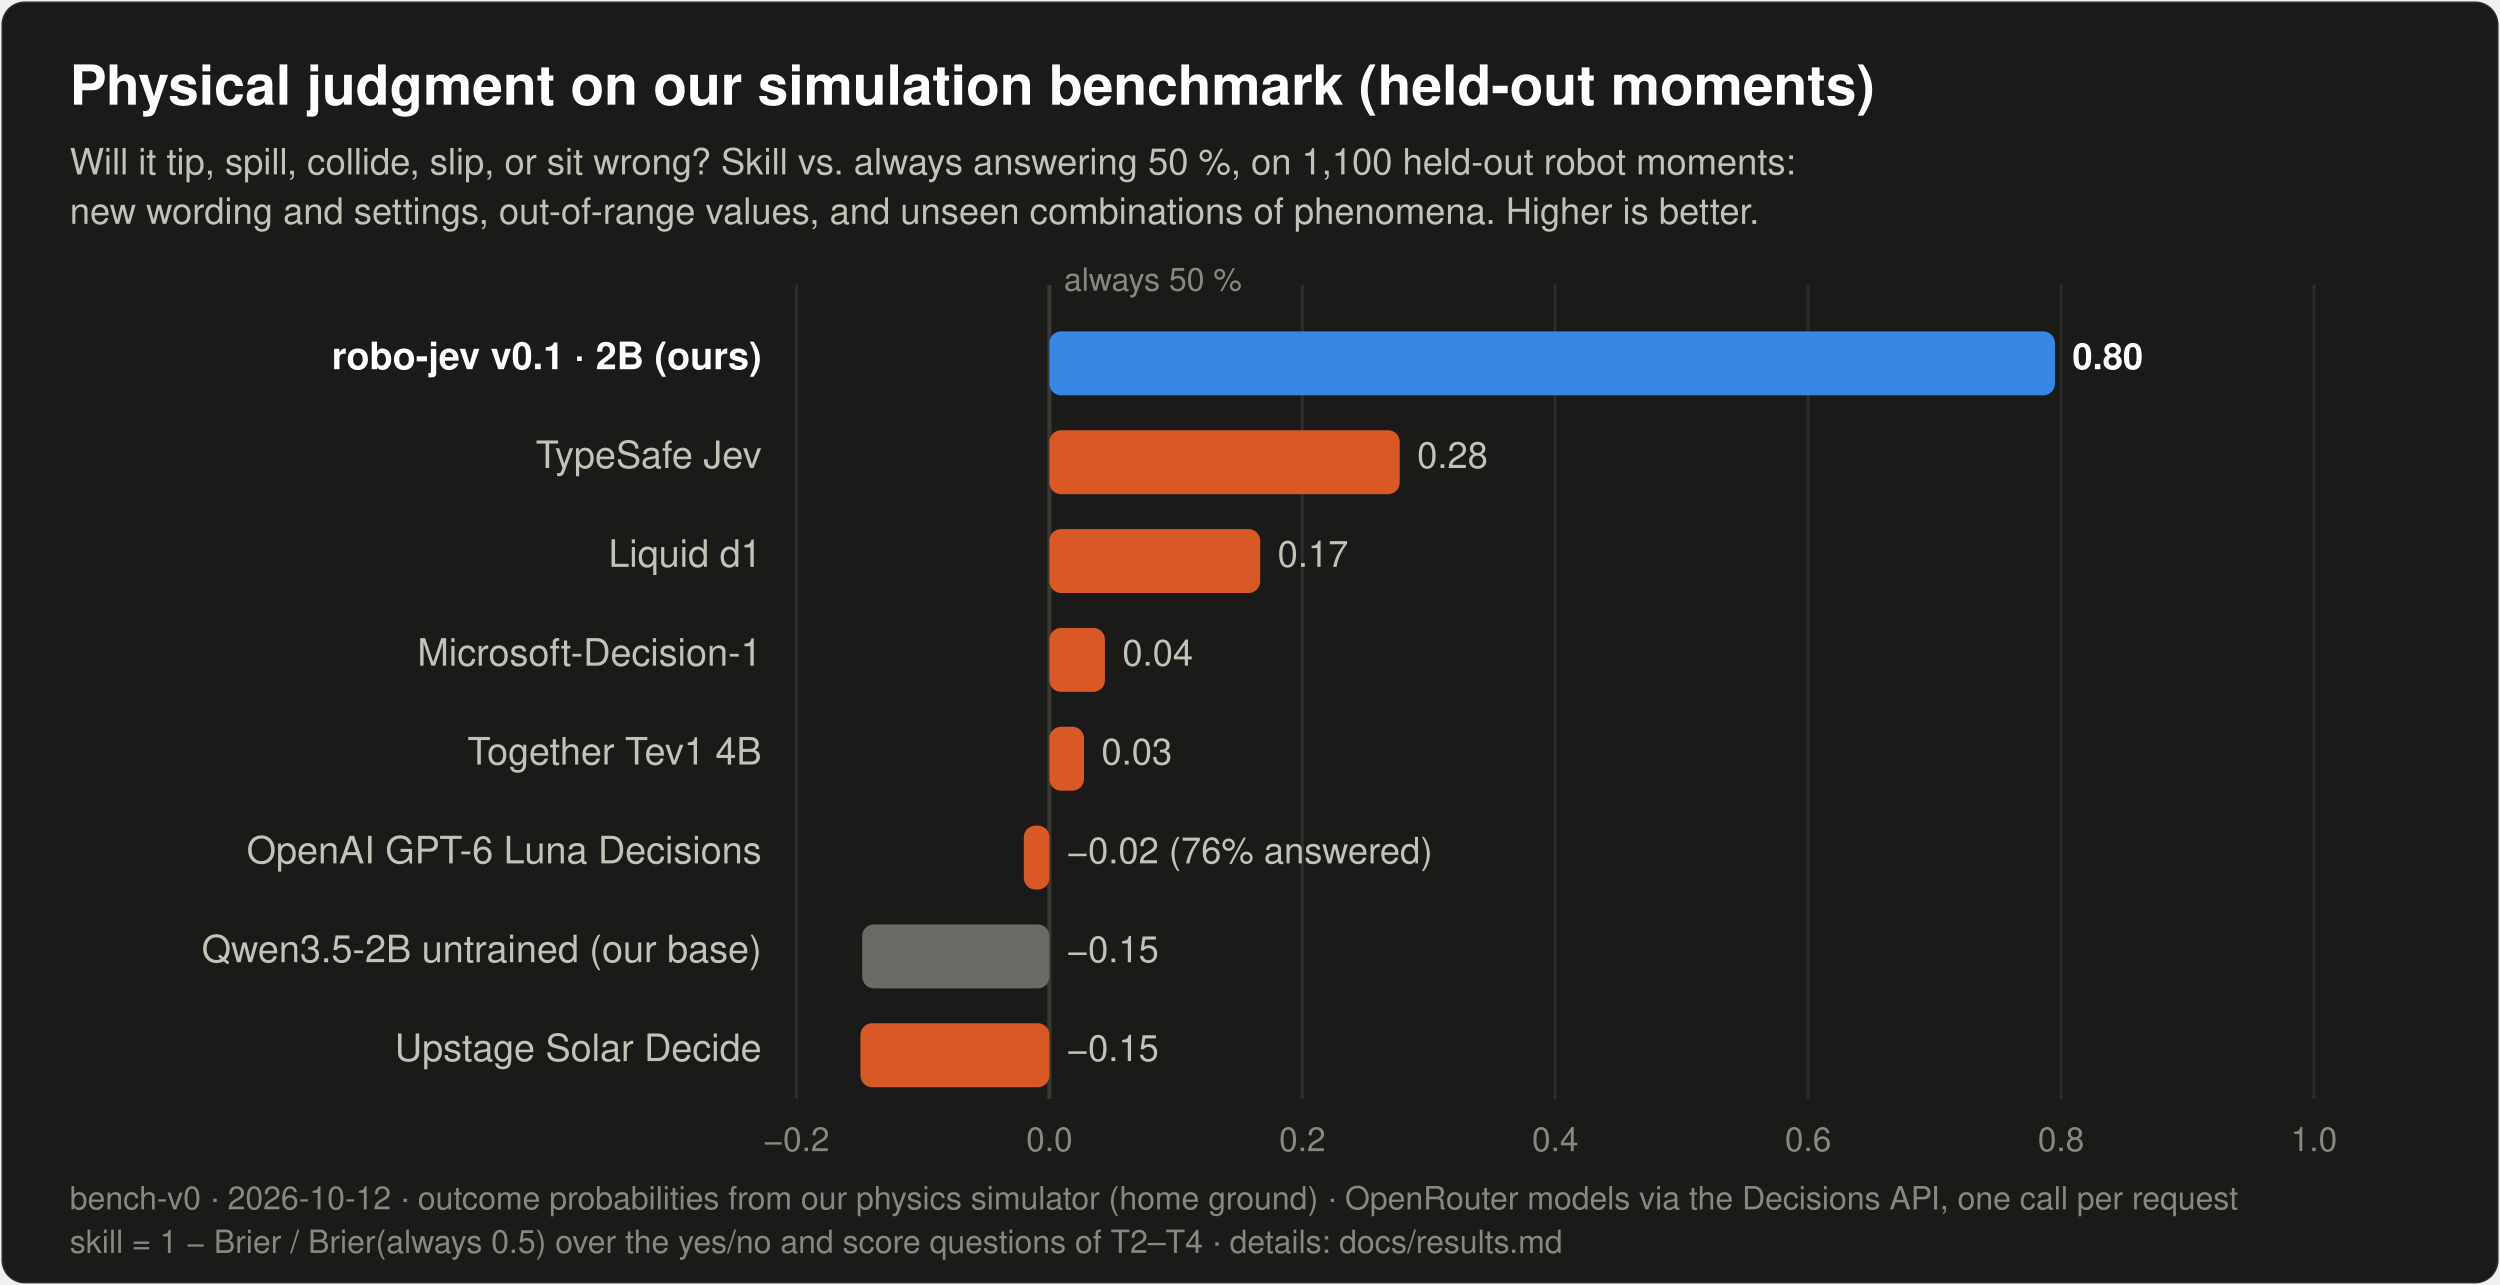
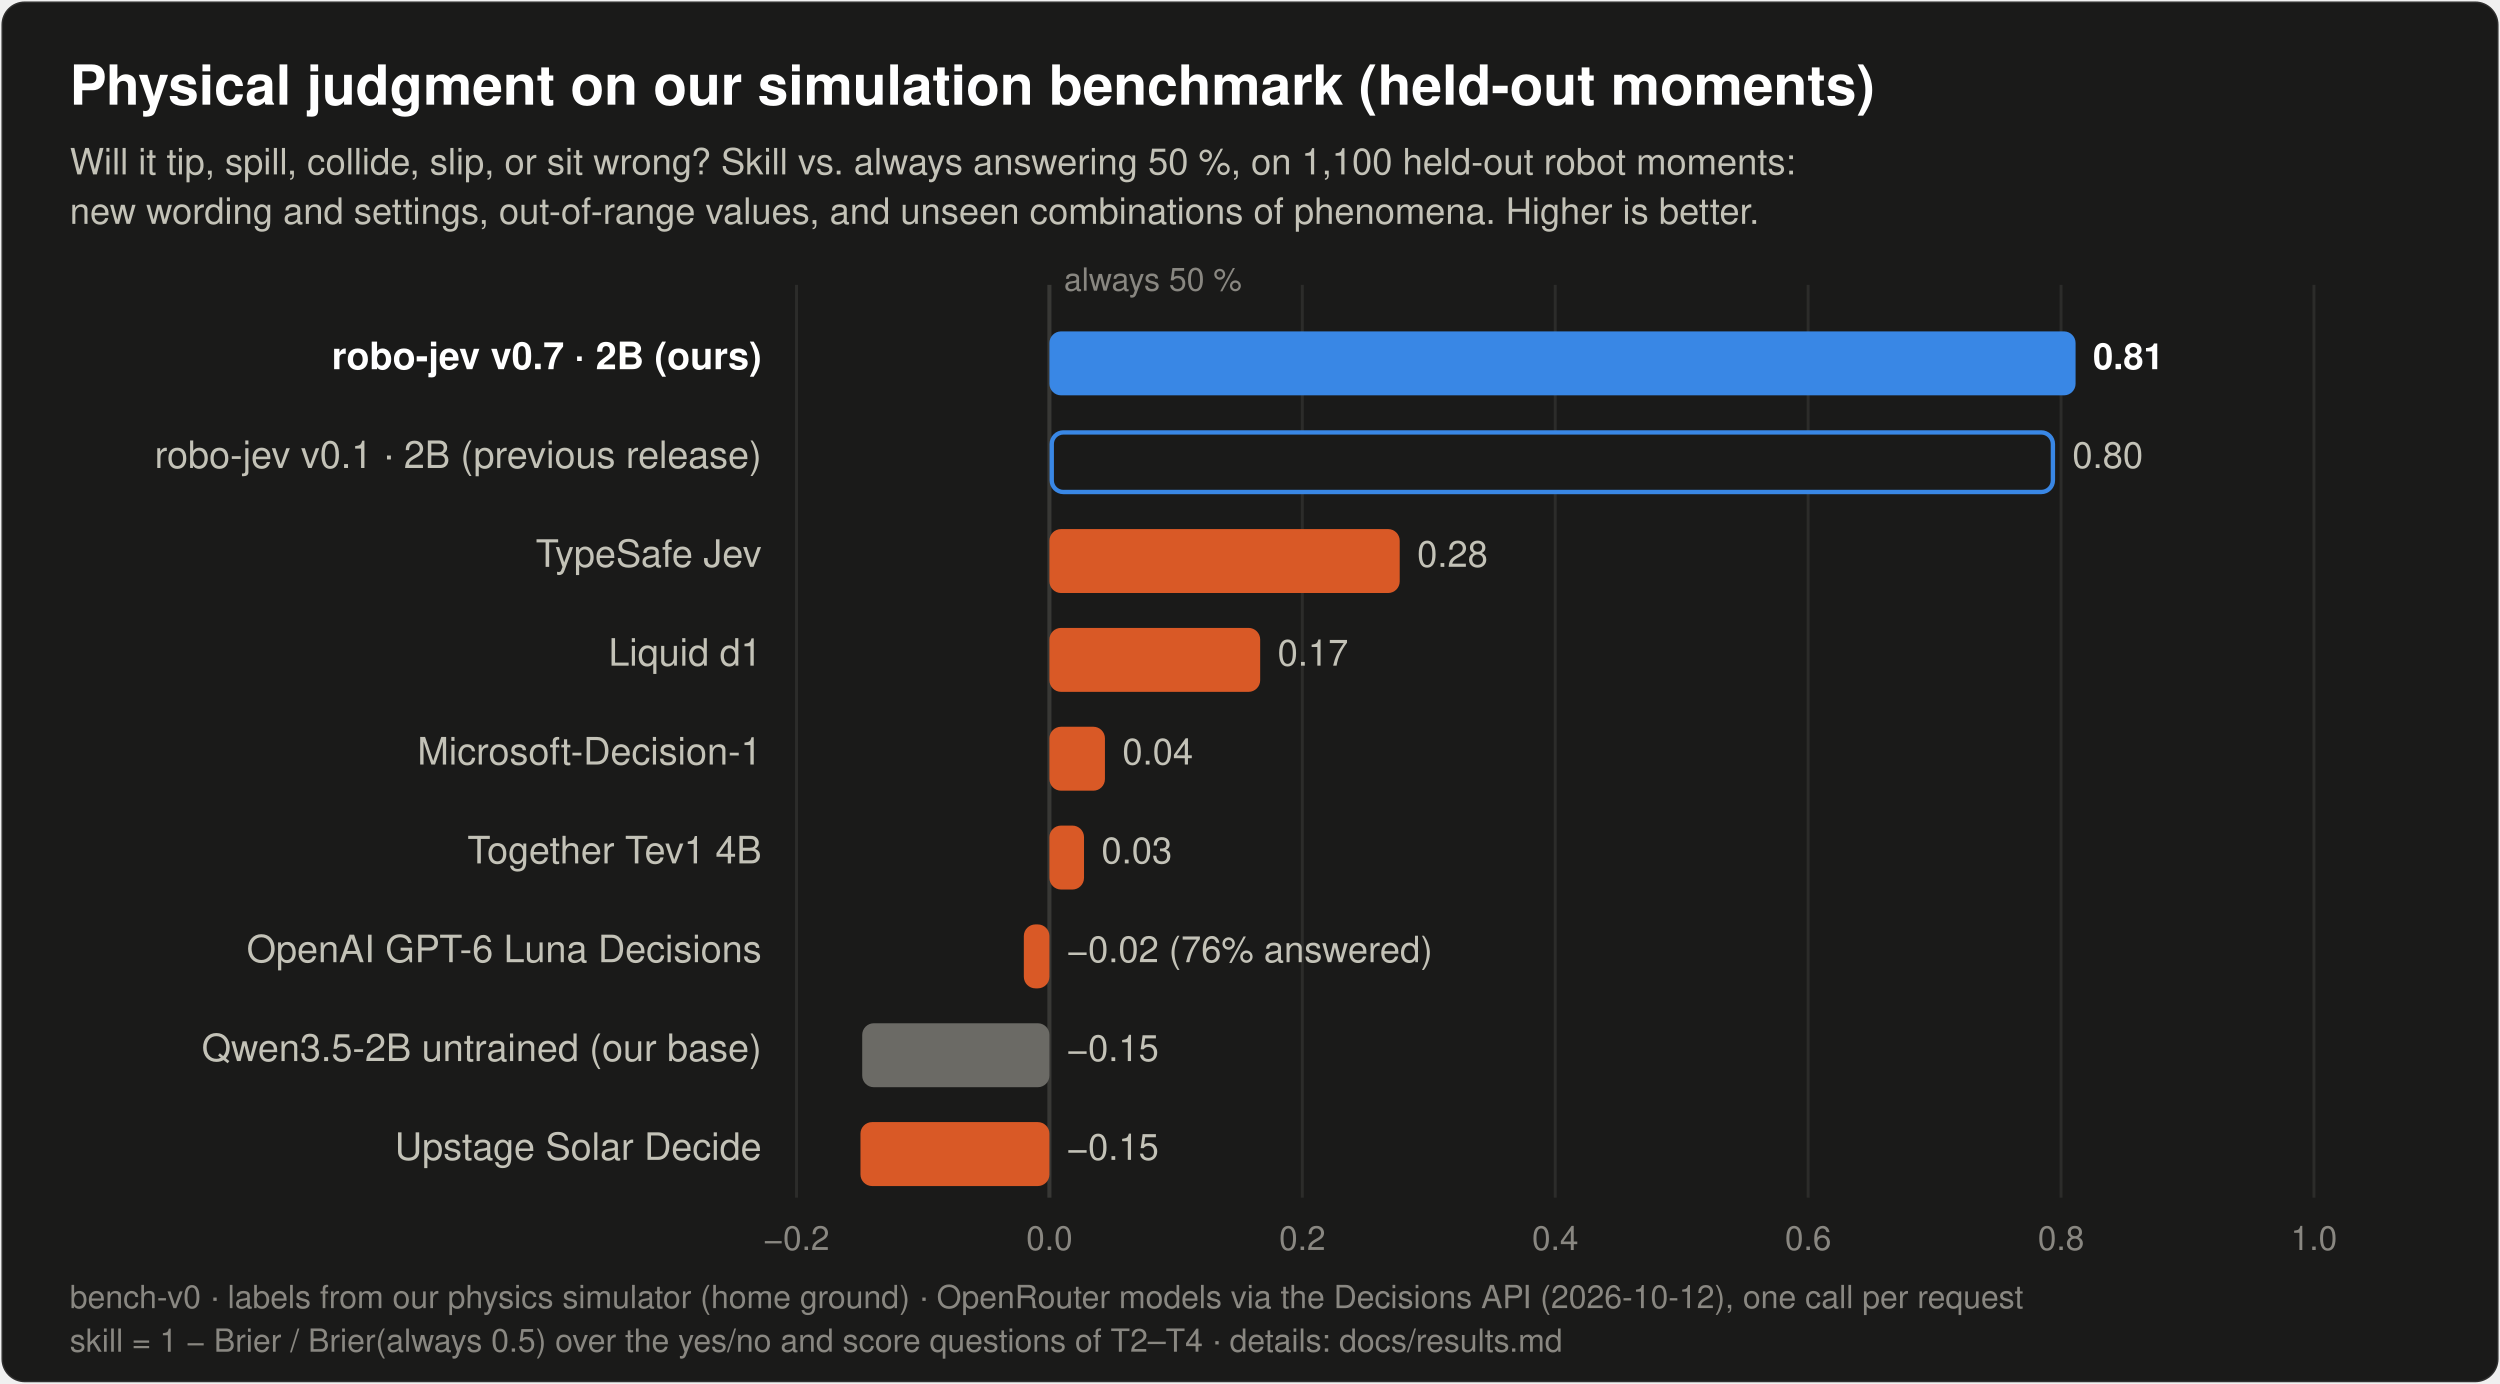
- <svg xmlns="http://www.w3.org/2000/svg" width="860" height="442" viewBox="0 0 860 442" role="img" aria-labelledby="t d" font-family="system-ui, -apple-system, &quot;Segoe UI&quot;, Helvetica, Arial, sans-serif">
-   <rect x="0.5" y="0.5" width="859" height="441" rx="8" fill="#1a1a19" stroke="rgba(255,255,255,0.10)" />
+ <svg xmlns="http://www.w3.org/2000/svg" width="860" height="476" viewBox="0 0 860 476" role="img" aria-labelledby="t d" font-family="system-ui, -apple-system, &quot;Segoe UI&quot;, Helvetica, Arial, sans-serif">
+   <rect x="0.5" y="0.5" width="859" height="475" rx="8" fill="#1a1a19" stroke="rgba(255,255,255,0.10)" />
  <text x="24" y="36" font-size="19" font-weight="700" fill="#ffffff">Physical judgment on our simulation benchmark (held-out moments)</text>
  <text x="24" y="60" font-size="12.5" fill="#c3c2b7">Will it tip, spill, collide, slip, or sit wrong? Skill vs. always answering 50 %, on 1,100 held-out robot moments:</text>
  <text x="24" y="77" font-size="12.5" fill="#c3c2b7">new wording and settings, out-of-range values, and unseen combinations of phenomena. Higher is better.</text>
-   <line x1="274.0" y1="98" x2="274.0" y2="378" stroke="#2c2c2a" stroke-width="1" />
-   <text x="274.0" y="396" text-anchor="middle" font-size="11.5" fill="#898781">−0.2</text>
-   <line x1="361.0" y1="98" x2="361.0" y2="378" stroke="#383835" stroke-width="1.4" />
-   <text x="361.0" y="396" text-anchor="middle" font-size="11.5" fill="#898781">0.0</text>
-   <line x1="448.0" y1="98" x2="448.0" y2="378" stroke="#2c2c2a" stroke-width="1" />
-   <text x="448.0" y="396" text-anchor="middle" font-size="11.5" fill="#898781">0.2</text>
-   <line x1="535.0" y1="98" x2="535.0" y2="378" stroke="#2c2c2a" stroke-width="1" />
-   <text x="535.0" y="396" text-anchor="middle" font-size="11.5" fill="#898781">0.4</text>
-   <line x1="622.0" y1="98" x2="622.0" y2="378" stroke="#2c2c2a" stroke-width="1" />
-   <text x="622.0" y="396" text-anchor="middle" font-size="11.5" fill="#898781">0.6</text>
-   <line x1="709.0" y1="98" x2="709.0" y2="378" stroke="#2c2c2a" stroke-width="1" />
-   <text x="709.0" y="396" text-anchor="middle" font-size="11.5" fill="#898781">0.8</text>
-   <line x1="796.0" y1="98" x2="796.0" y2="378" stroke="#2c2c2a" stroke-width="1" />
-   <text x="796.0" y="396" text-anchor="middle" font-size="11.5" fill="#898781">1.0</text>
+   <line x1="274.0" y1="98" x2="274.0" y2="412" stroke="#2c2c2a" stroke-width="1" />
+   <text x="274.0" y="430" text-anchor="middle" font-size="11.5" fill="#898781">−0.2</text>
+   <line x1="361.0" y1="98" x2="361.0" y2="412" stroke="#383835" stroke-width="1.4" />
+   <text x="361.0" y="430" text-anchor="middle" font-size="11.5" fill="#898781">0.0</text>
+   <line x1="448.0" y1="98" x2="448.0" y2="412" stroke="#2c2c2a" stroke-width="1" />
+   <text x="448.0" y="430" text-anchor="middle" font-size="11.5" fill="#898781">0.2</text>
+   <line x1="535.0" y1="98" x2="535.0" y2="412" stroke="#2c2c2a" stroke-width="1" />
+   <text x="535.0" y="430" text-anchor="middle" font-size="11.5" fill="#898781">0.4</text>
+   <line x1="622.0" y1="98" x2="622.0" y2="412" stroke="#2c2c2a" stroke-width="1" />
+   <text x="622.0" y="430" text-anchor="middle" font-size="11.5" fill="#898781">0.6</text>
+   <line x1="709.0" y1="98" x2="709.0" y2="412" stroke="#2c2c2a" stroke-width="1" />
+   <text x="709.0" y="430" text-anchor="middle" font-size="11.5" fill="#898781">0.8</text>
+   <line x1="796.0" y1="98" x2="796.0" y2="412" stroke="#2c2c2a" stroke-width="1" />
+   <text x="796.0" y="430" text-anchor="middle" font-size="11.5" fill="#898781">1.0</text>
  <text x="366.0" y="100" font-size="11" fill="#898781">always 50 %</text>
-   <text x="262" y="127" text-anchor="end" font-size="13" font-weight="700" fill="#ffffff">robo-jev v0.1 · 2B (ours)</text>
-   <rect x="361.0" y="114" width="345.9" height="22" rx="4" fill="#3987e5" />
-   <text x="712.9" y="127" font-size="12.5" font-weight="700" fill="#ffffff">0.80</text>
-   <text x="262" y="161" text-anchor="end" font-size="13" fill="#c3c2b7">TypeSafe Jev</text>
-   <rect x="361.0" y="148" width="120.5" height="22" rx="4" fill="#d95926" />
-   <text x="487.5" y="161" font-size="12.5" fill="#c3c2b7">0.28</text>
-   <text x="262" y="195" text-anchor="end" font-size="13" fill="#c3c2b7">Liquid d1</text>
-   <rect x="361.0" y="182" width="72.5" height="22" rx="4" fill="#d95926" />
-   <text x="439.5" y="195" font-size="12.5" fill="#c3c2b7">0.17</text>
-   <text x="262" y="229" text-anchor="end" font-size="13" fill="#c3c2b7">Microsoft-Decision-1</text>
-   <rect x="361.0" y="216" width="19.1" height="22" rx="4" fill="#d95926" />
-   <text x="386.1" y="229" font-size="12.5" fill="#c3c2b7">0.04</text>
-   <text x="262" y="263" text-anchor="end" font-size="13" fill="#c3c2b7">Together Tev1 4B</text>
-   <rect x="361.0" y="250" width="11.9" height="22" rx="4" fill="#d95926" />
-   <text x="378.9" y="263" font-size="12.5" fill="#c3c2b7">0.03</text>
-   <text x="262" y="297" text-anchor="end" font-size="13" fill="#c3c2b7">OpenAI GPT-6 Luna Decisions</text>
-   <rect x="352.2" y="284" width="8.8" height="22" rx="4" fill="#d95926" />
-   <text x="367.0" y="297" font-size="12.5" fill="#c3c2b7">−0.02  (76% answered)</text>
-   <text x="262" y="331" text-anchor="end" font-size="13" fill="#c3c2b7">Qwen3.5-2B untrained (our base)</text>
-   <rect x="296.6" y="318" width="64.4" height="22" rx="4" fill="#6b6a65" />
-   <text x="367.0" y="331" font-size="12.5" fill="#c3c2b7">−0.15</text>
-   <text x="262" y="365" text-anchor="end" font-size="13" fill="#c3c2b7">Upstage Solar Decide</text>
-   <rect x="296.0" y="352" width="65.0" height="22" rx="4" fill="#d95926" />
+   <text x="262" y="127" text-anchor="end" font-size="13" font-weight="700" fill="#ffffff">robo-jev v0.7 · 2B (ours)</text>
+   <rect x="361.0" y="114" width="353.0" height="22" rx="4" fill="#3987e5" />
+   <text x="720.0" y="127" font-size="12.5" font-weight="700" fill="#ffffff">0.81</text>
+   <text x="262" y="161" text-anchor="end" font-size="13" fill="#c3c2b7">robo-jev v0.1 · 2B (previous release)</text>
+   <rect x="361.8" y="148.75" width="344.4" height="20.5" rx="4" fill="#1a1a19" stroke="#3987e5" stroke-width="1.5" />
+   <text x="712.9" y="161" font-size="12.5" fill="#c3c2b7">0.80</text>
+   <text x="262" y="195" text-anchor="end" font-size="13" fill="#c3c2b7">TypeSafe Jev</text>
+   <rect x="361.0" y="182" width="120.5" height="22" rx="4" fill="#d95926" />
+   <text x="487.5" y="195" font-size="12.5" fill="#c3c2b7">0.28</text>
+   <text x="262" y="229" text-anchor="end" font-size="13" fill="#c3c2b7">Liquid d1</text>
+   <rect x="361.0" y="216" width="72.5" height="22" rx="4" fill="#d95926" />
+   <text x="439.5" y="229" font-size="12.5" fill="#c3c2b7">0.17</text>
+   <text x="262" y="263" text-anchor="end" font-size="13" fill="#c3c2b7">Microsoft-Decision-1</text>
+   <rect x="361.0" y="250" width="19.1" height="22" rx="4" fill="#d95926" />
+   <text x="386.1" y="263" font-size="12.5" fill="#c3c2b7">0.04</text>
+   <text x="262" y="297" text-anchor="end" font-size="13" fill="#c3c2b7">Together Tev1 4B</text>
+   <rect x="361.0" y="284" width="11.9" height="22" rx="4" fill="#d95926" />
+   <text x="378.9" y="297" font-size="12.5" fill="#c3c2b7">0.03</text>
+   <text x="262" y="331" text-anchor="end" font-size="13" fill="#c3c2b7">OpenAI GPT-6 Luna Decisions</text>
+   <rect x="352.2" y="318" width="8.8" height="22" rx="4" fill="#d95926" />
+   <text x="367.0" y="331" font-size="12.5" fill="#c3c2b7">−0.02  (76% answered)</text>
+   <text x="262" y="365" text-anchor="end" font-size="13" fill="#c3c2b7">Qwen3.5-2B untrained (our base)</text>
+   <rect x="296.6" y="352" width="64.4" height="22" rx="4" fill="#6b6a65" />
  <text x="367.0" y="365" font-size="12.5" fill="#c3c2b7">−0.15</text>
-   <text x="24" y="416" font-size="11" fill="#898781">bench-v0 · 2026-10-12 · outcome probabilities from our physics simulator (home ground) · OpenRouter models via the Decisions API, one call per request</text>
-   <text x="24" y="431" font-size="11" fill="#898781">skill = 1 − Brier / Brier(always 0.5) over the yes/no and score questions of T2–T4 · details: docs/results.md</text>
+   <text x="262" y="399" text-anchor="end" font-size="13" fill="#c3c2b7">Upstage Solar Decide</text>
+   <rect x="296.0" y="386" width="65.0" height="22" rx="4" fill="#d95926" />
+   <text x="367.0" y="399" font-size="12.5" fill="#c3c2b7">−0.15</text>
+   <text x="24" y="450" font-size="11" fill="#898781">bench-v0 · labels from our physics simulator (home ground) · OpenRouter models via the Decisions API (2026-10-12), one call per request</text>
+   <text x="24" y="465" font-size="11" fill="#898781">skill = 1 − Brier / Brier(always 0.5) over the yes/no and score questions of T2–T4 · details: docs/results.md</text>
</svg>
